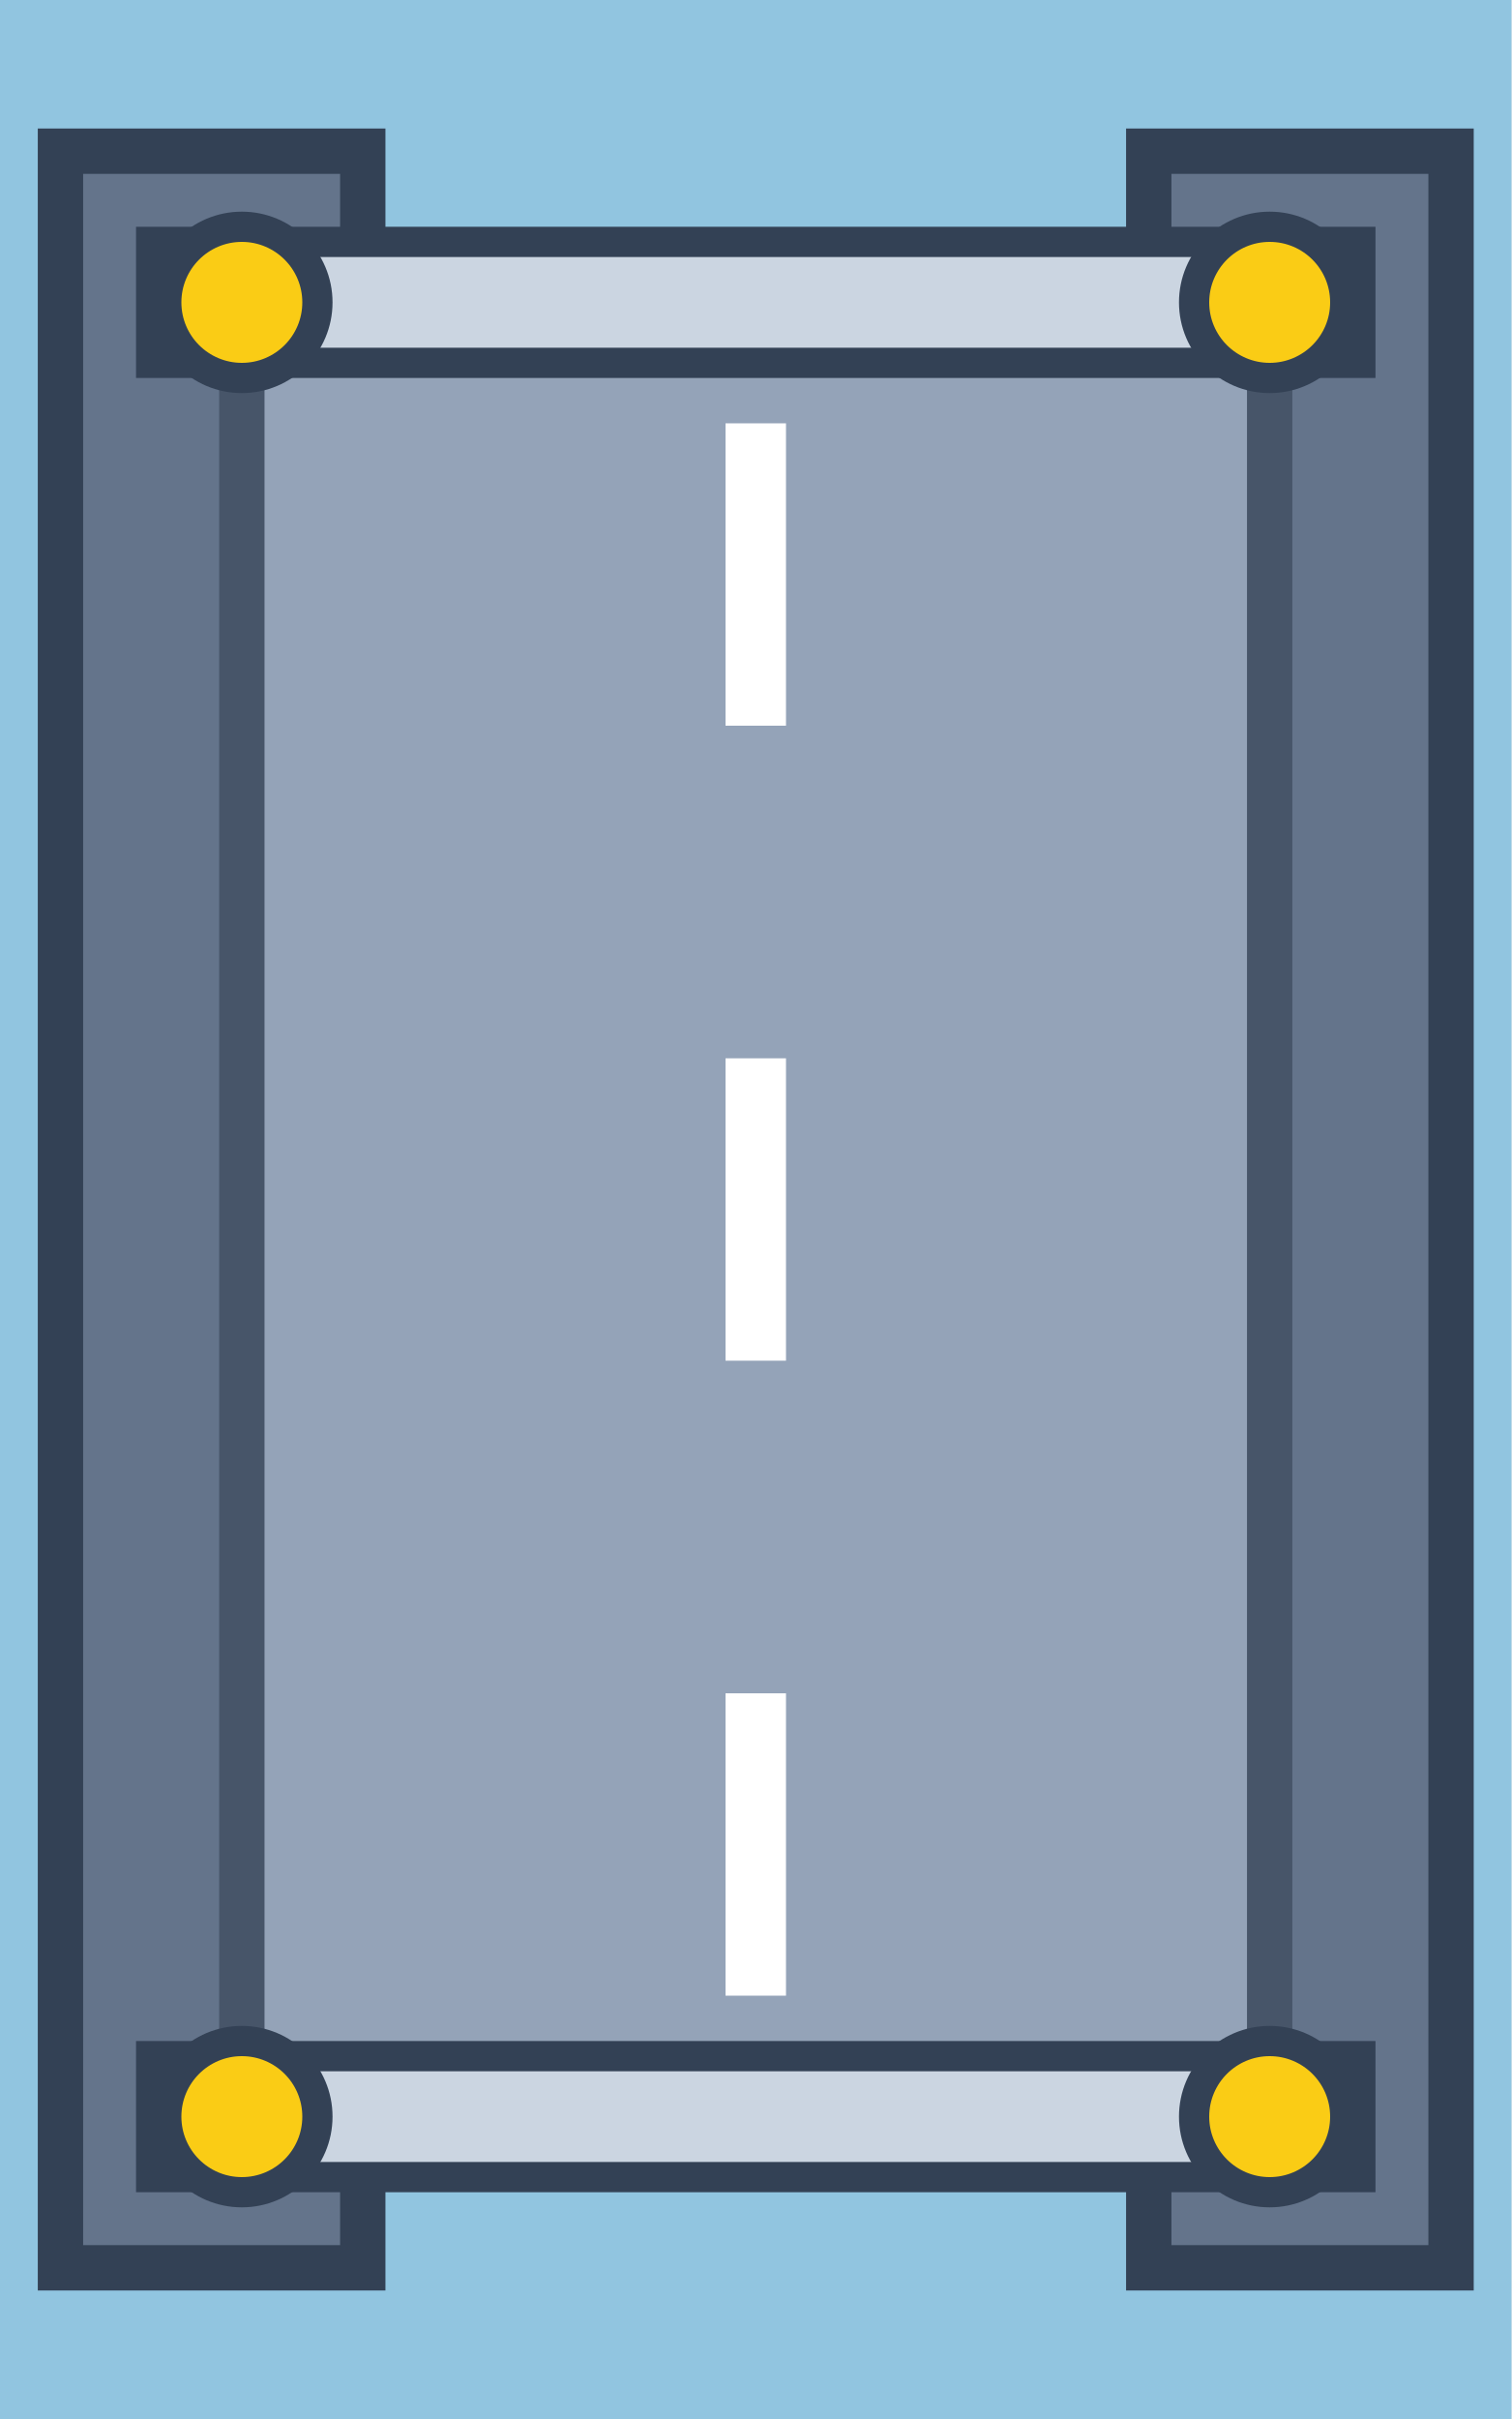
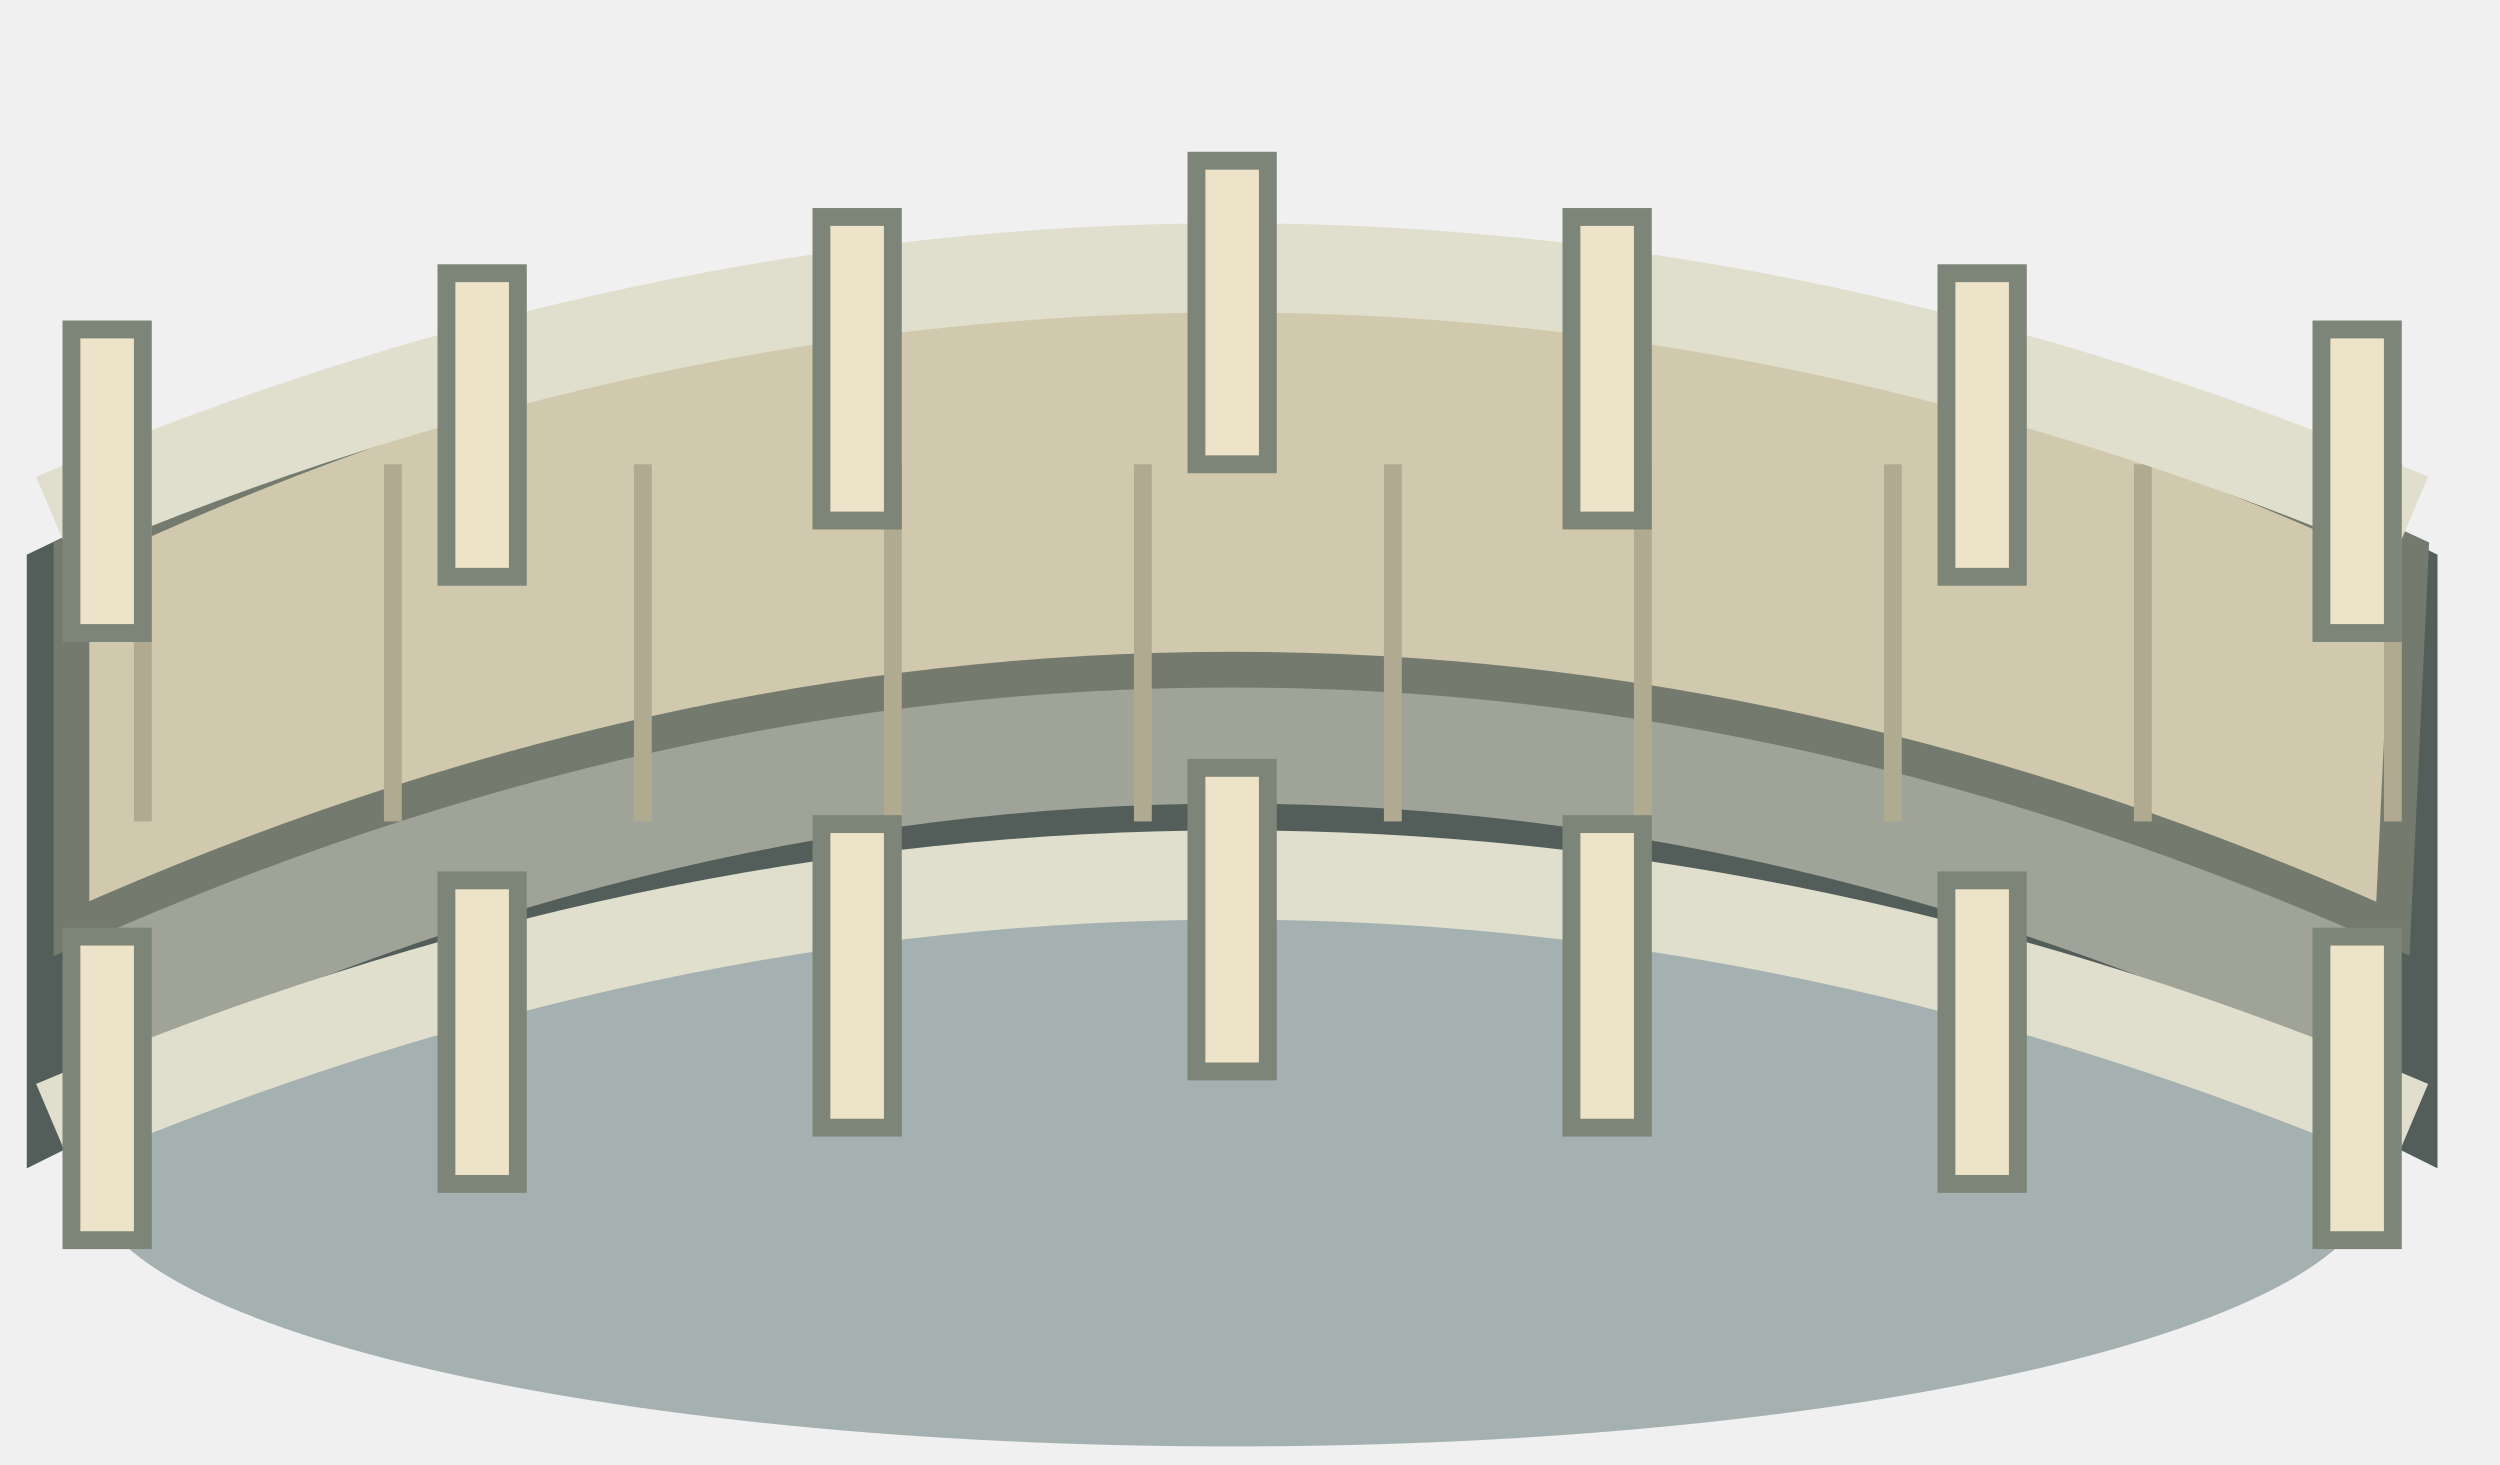
- <svg xmlns="http://www.w3.org/2000/svg" viewBox="0 0 50 80" width="50" height="80">
-   <rect x="0" y="0" width="50" height="80" fill="#0284c7" opacity="0.4" />
-   <rect x="2" y="5" width="10" height="70" fill="#64748b" stroke="#334155" stroke-width="1.5" />
-   <rect x="38" y="5" width="10" height="70" fill="#64748b" stroke="#334155" stroke-width="1.5" />
-   <rect x="8" y="10" width="34" height="60" fill="#94a3b8" stroke="#475569" stroke-width="1.5" />
-   <line x1="25" y1="14" x2="25" y2="24" stroke="#ffffff" stroke-width="2" />
-   <line x1="25" y1="35" x2="25" y2="45" stroke="#ffffff" stroke-width="2" />
-   <line x1="25" y1="56" x2="25" y2="66" stroke="#ffffff" stroke-width="2" />
-   <rect x="5" y="8" width="40" height="4" fill="#cbd5e1" stroke="#334155" stroke-width="1" />
-   <rect x="5" y="68" width="40" height="4" fill="#cbd5e1" stroke="#334155" stroke-width="1" />
-   <circle cx="8" cy="10" r="2.5" fill="#facc15" stroke="#334155" stroke-width="1" />
-   <circle cx="42" cy="10" r="2.5" fill="#facc15" stroke="#334155" stroke-width="1" />
-   <circle cx="8" cy="70" r="2.5" fill="#facc15" stroke="#334155" stroke-width="1" />
-   <circle cx="42" cy="70" r="2.5" fill="#facc15" stroke="#334155" stroke-width="1" />
+ <svg xmlns="http://www.w3.org/2000/svg" width="140" height="82" viewBox="0 0 140 82">
+   <defs>
+     <pattern id="roof" width="10" height="7" patternUnits="userSpaceOnUse">
+       <rect width="10" height="7" fill="#bc542f" />
+       <path d="M0 6H10 M5 0V6" stroke="#813c29" stroke-width="1.3" />
+       <path d="M0 1H9" stroke="#e78b53" stroke-width="1.2" />
+     </pattern>
+     <pattern id="wall" width="14" height="9" patternUnits="userSpaceOnUse">
+       <rect width="14" height="9" fill="#ddc596" />
+       <path d="M0 9H14 M7 0V9" stroke="#bda47e" stroke-width=".5" />
+     </pattern>
+     <pattern id="metal" width="9" height="9" patternUnits="userSpaceOnUse">
+       <rect width="9" height="9" fill="#568e80" />
+       <path d="M0 0V9 M3 0V9" stroke="#396158" />
+       <path d="M8 0V9" stroke="#8bbaa3" />
+     </pattern>
+   </defs>
+   <ellipse cx="69" cy="66" rx="64" ry="15" fill="#183d39" opacity=".35" />
+   <path d="M3 32Q69 0 135 32V63Q69 30 3 63Z" fill="#a0a398" stroke="#535e5a" stroke-width="3" />
+   <path d="M4 31Q69 0 135 31L134 52Q69 23 4 52Z" fill="#d1c9ad" stroke="#747b6e" stroke-width="2" />
+   <path d="M8 26V46" stroke="#b0aa91" />
+   <path d="M22 26V46" stroke="#b0aa91" />
+   <path d="M36 26V46" stroke="#b0aa91" />
+   <path d="M50 26V46" stroke="#b0aa91" />
+   <path d="M64 26V46" stroke="#b0aa91" />
+   <path d="M78 26V46" stroke="#b0aa91" />
+   <path d="M92 26V46" stroke="#b0aa91" />
+   <path d="M106 26V46" stroke="#b0aa91" />
+   <path d="M120 26V46" stroke="#b0aa91" />
+   <path d="M134 26V46" stroke="#b0aa91" />
+   <path d="M3 29Q69 1 135 29" fill="none" stroke="#e0decc" stroke-width="5" />
+   <rect x="4" y="18.45" width="4" height="17" fill="#ece3c8" stroke="#7c8578" />
+   <rect x="25" y="15.3" width="4" height="17" fill="#ece3c8" stroke="#7c8578" />
+   <rect x="46" y="12.15" width="4" height="17" fill="#ece3c8" stroke="#7c8578" />
+   <rect x="67" y="9.0" width="4" height="17" fill="#ece3c8" stroke="#7c8578" />
+   <rect x="88" y="12.15" width="4" height="17" fill="#ece3c8" stroke="#7c8578" />
+   <rect x="109" y="15.3" width="4" height="17" fill="#ece3c8" stroke="#7c8578" />
+   <rect x="130" y="18.45" width="4" height="17" fill="#ece3c8" stroke="#7c8578" />
+   <path d="M3 63Q69 35 135 63" fill="none" stroke="#e0decc" stroke-width="5" />
+   <rect x="4" y="52.45" width="4" height="17" fill="#ece3c8" stroke="#7c8578" />
+   <rect x="25" y="49.3" width="4" height="17" fill="#ece3c8" stroke="#7c8578" />
+   <rect x="46" y="46.15" width="4" height="17" fill="#ece3c8" stroke="#7c8578" />
+   <rect x="67" y="43.0" width="4" height="17" fill="#ece3c8" stroke="#7c8578" />
+   <rect x="88" y="46.15" width="4" height="17" fill="#ece3c8" stroke="#7c8578" />
+   <rect x="109" y="49.3" width="4" height="17" fill="#ece3c8" stroke="#7c8578" />
+   <rect x="130" y="52.45" width="4" height="17" fill="#ece3c8" stroke="#7c8578" />
</svg>
